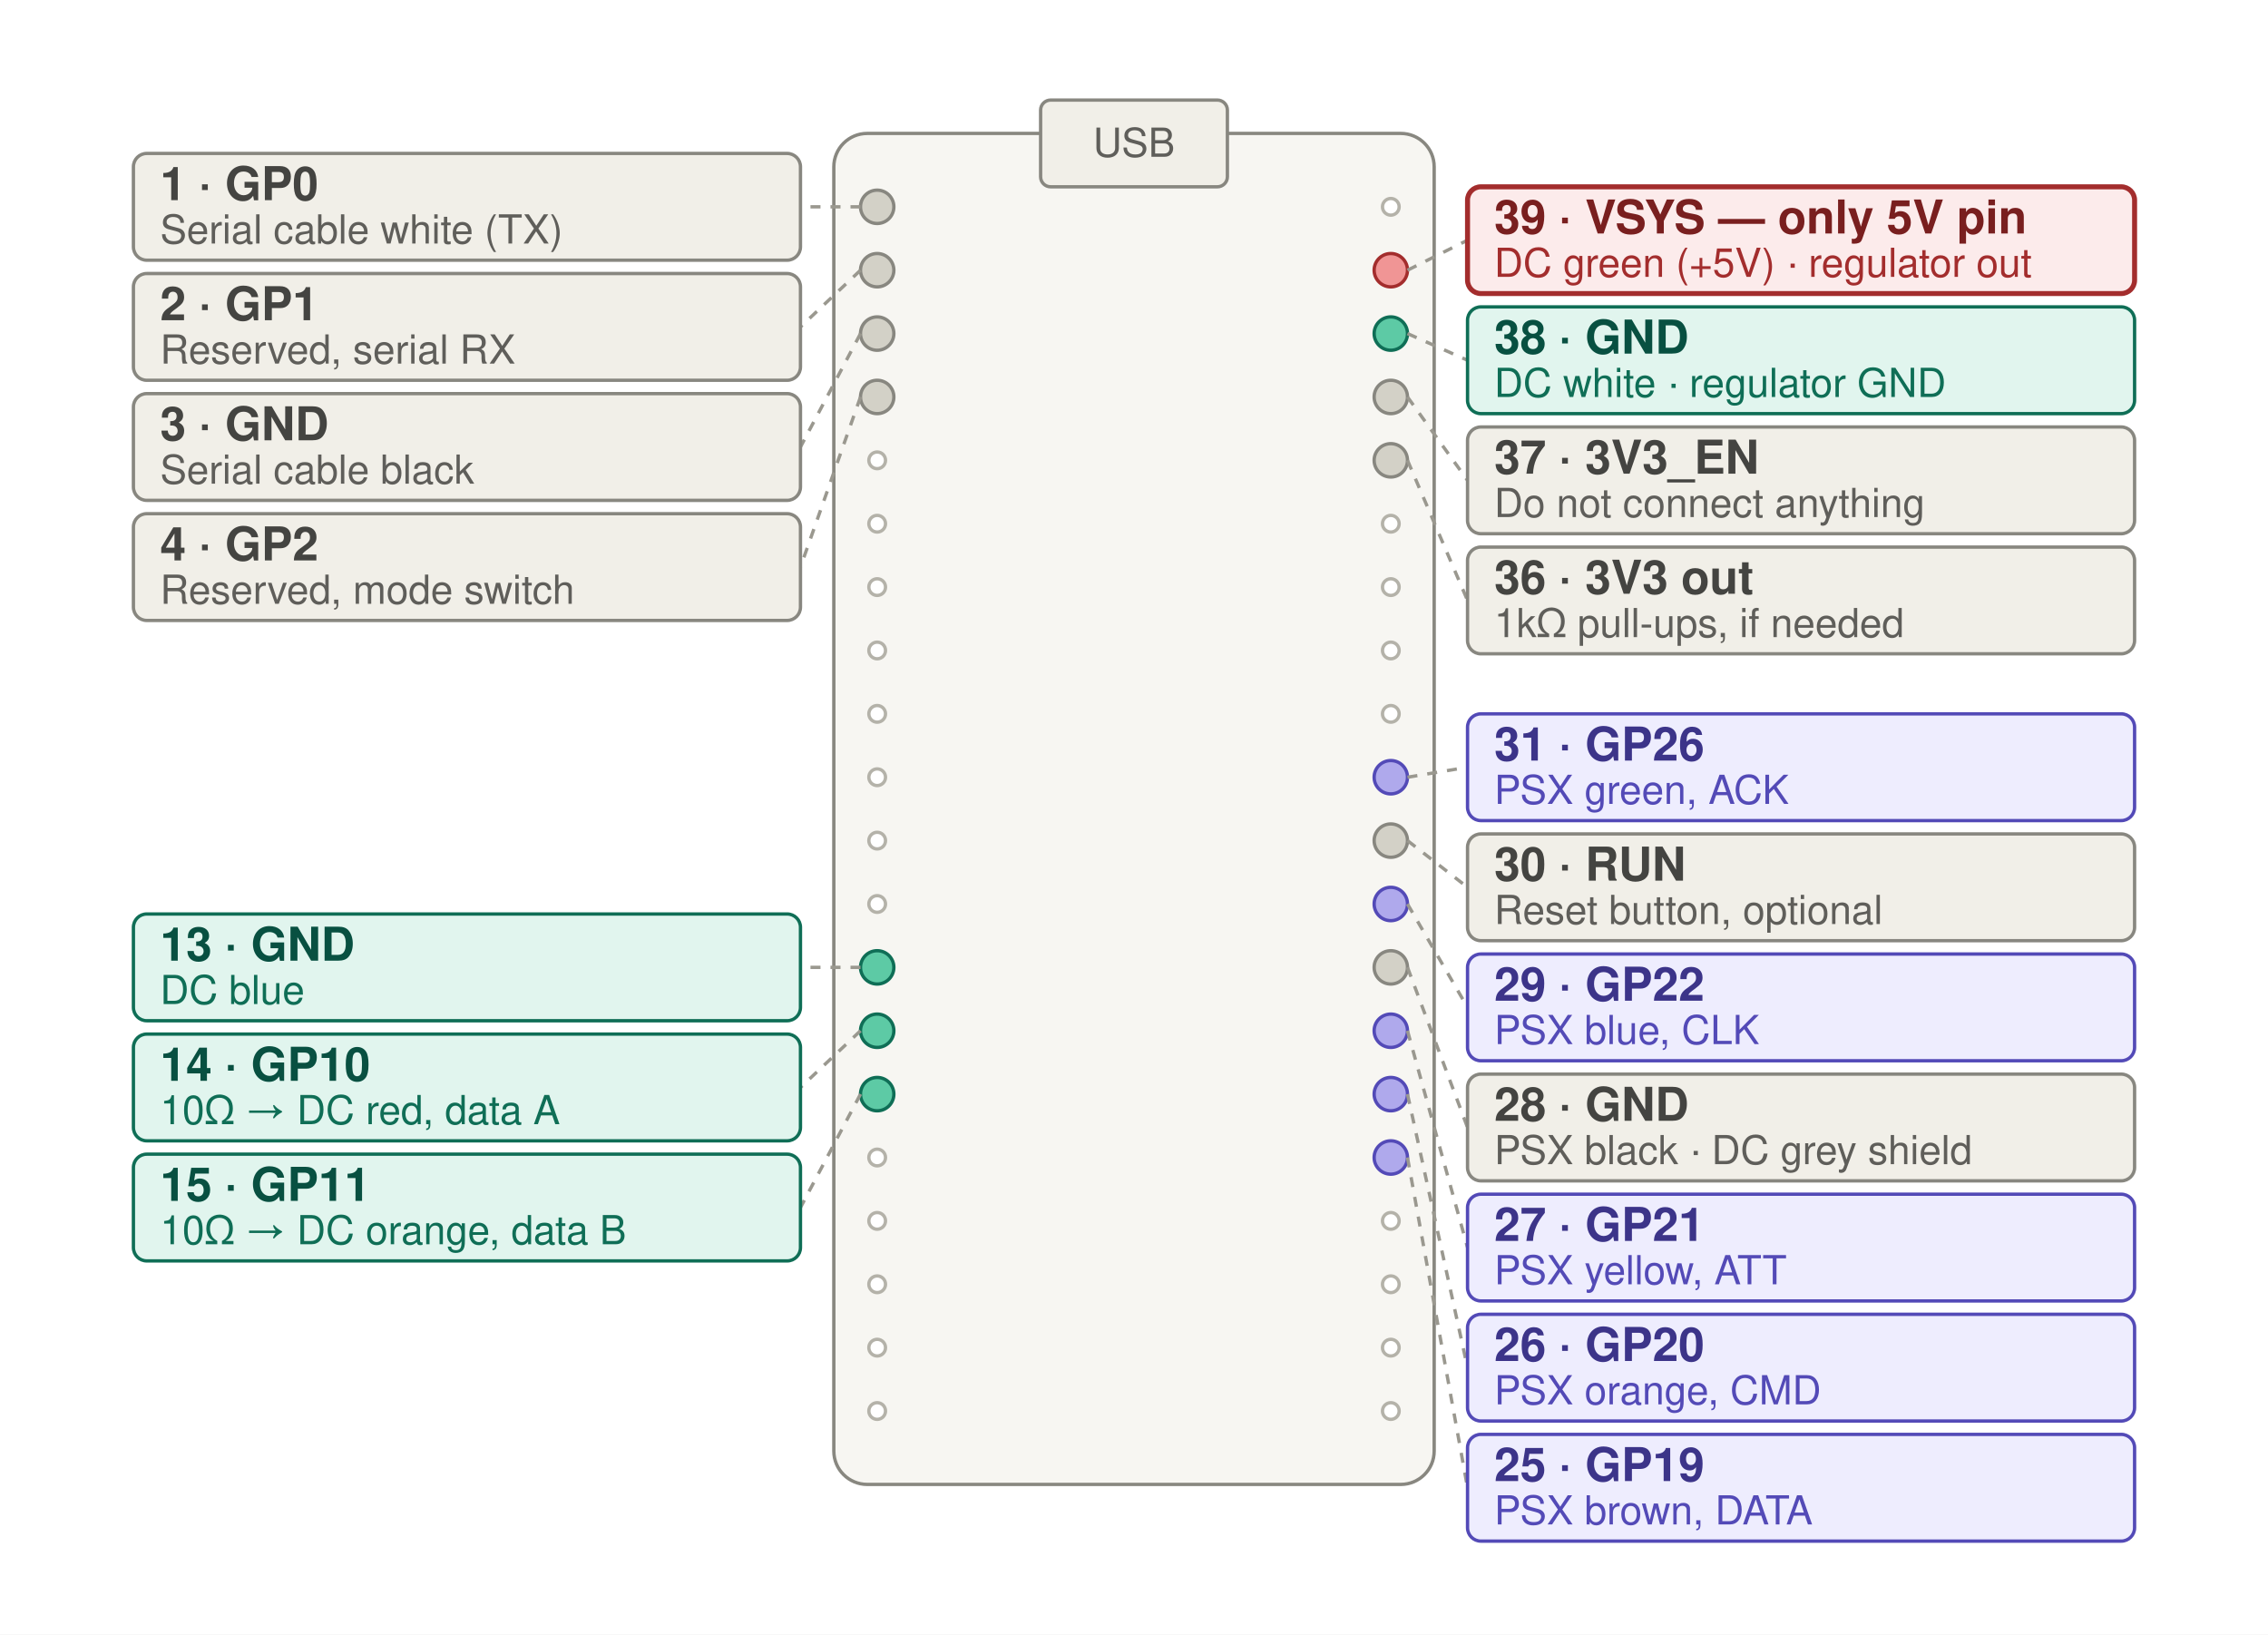
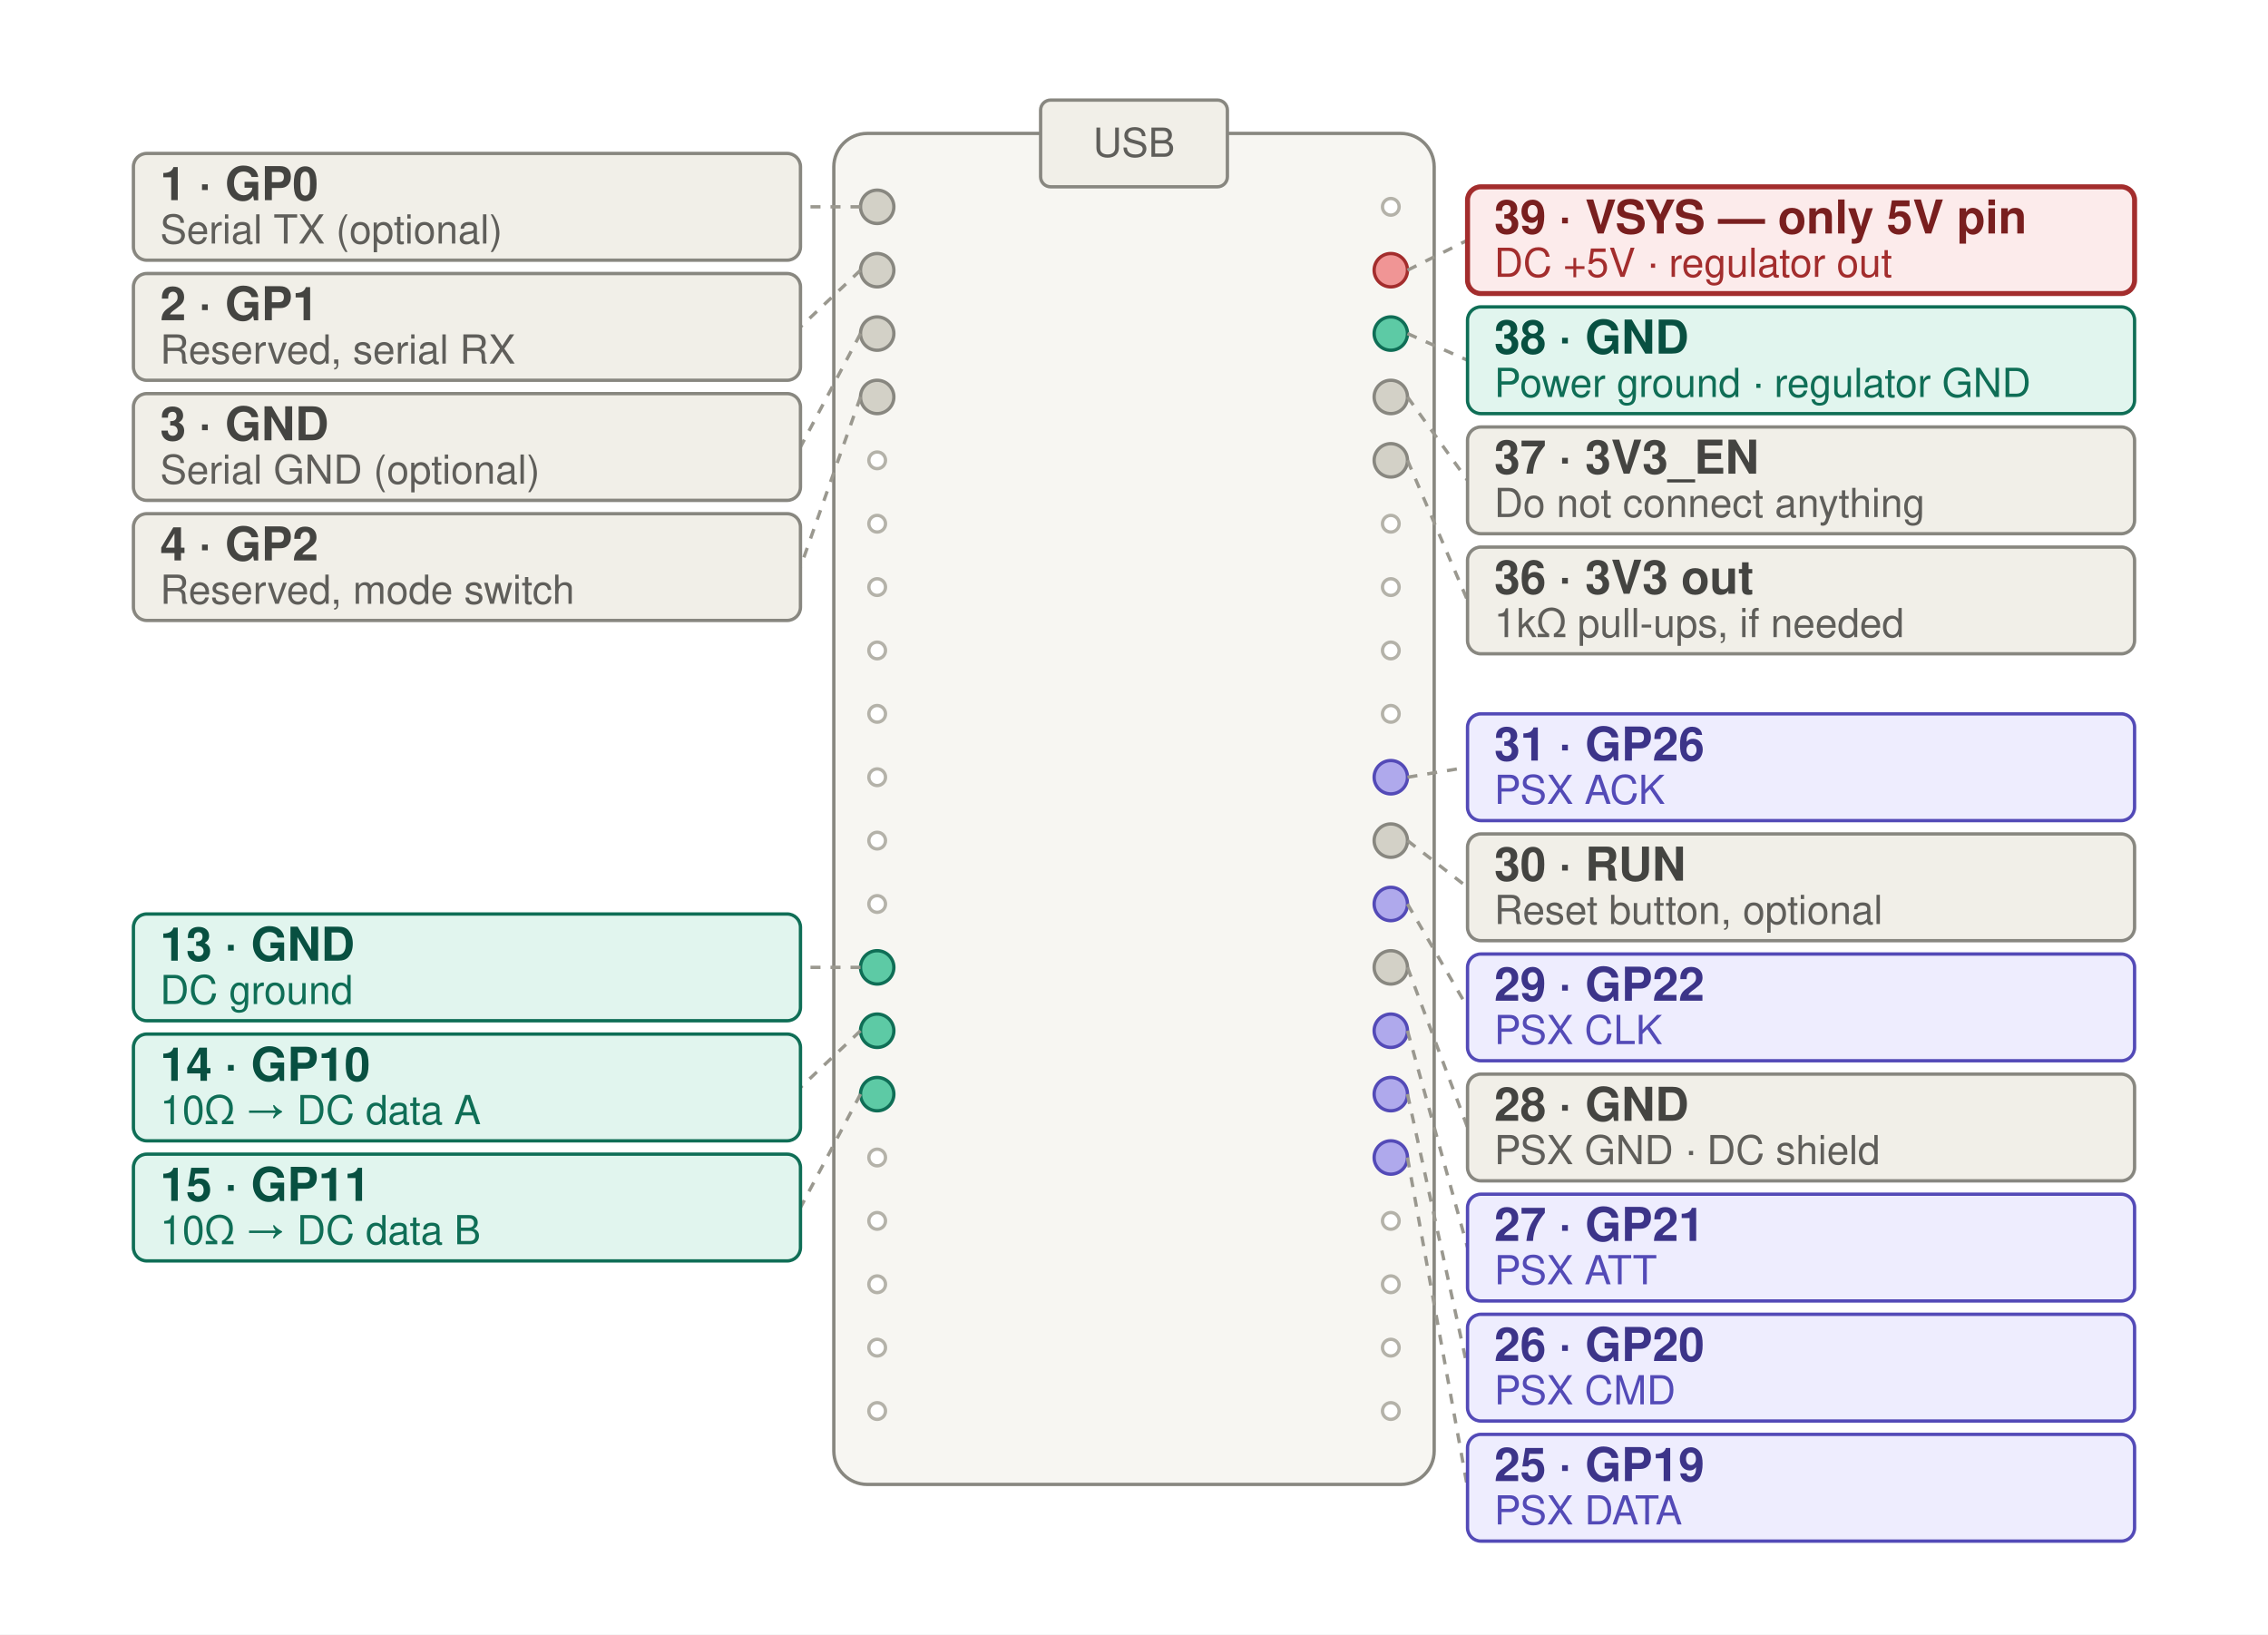
<svg xmlns="http://www.w3.org/2000/svg" width="680" height="490" viewBox="0 0 680 490" role="img">
  <style>
text { font-family: "Segoe UI", "Helvetica Neue", Helvetica, Arial, sans-serif; }
.th { font-size: 14px; font-weight: 600; }
.ts { font-size: 12px; font-weight: 400; }
.leader { stroke: #9a988f; stroke-width: 1; stroke-dasharray: 3 3; fill: none; }
.gray  rect { fill: #F1EFE8; stroke: #888780; stroke-width: 1; }
.gray  .th  { fill: #444441; } .gray  .ts { fill: #5F5E5A; }
.teal  rect { fill: #E1F5EE; stroke: #0F6E56; stroke-width: 1; }
.teal  .th  { fill: #085041; } .teal  .ts { fill: #0F6E56; }
.purple rect { fill: #EEEDFE; stroke: #534AB7; stroke-width: 1; }
.purple .th { fill: #3C3489; } .purple .ts { fill: #534AB7; }
.red   rect { fill: #FCEBEB; stroke: #A32D2D; stroke-width: 1.5; }
.red   .th  { fill: #791F1F; } .red   .ts { fill: #A32D2D; }
.pin-gray   { fill: #D3D1C7; stroke: #888780; stroke-width: 1; }
.pin-teal   { fill: #5DCAA5; stroke: #0F6E56; stroke-width: 1; }
.pin-purple { fill: #AFA9EC; stroke: #534AB7; stroke-width: 1; }
.pin-red    { fill: #F09595; stroke: #A32D2D; stroke-width: 1; }
.pin-unused { fill: #ffffff; stroke: #B4B2A9; stroke-width: 1; }
</style>
  <rect x="0" y="0" width="680" height="490" fill="#ffffff" />
  <rect x="250" y="40" width="180" height="405" rx="10" fill="#F7F6F2" stroke="#888780" stroke-width="1" />
  <g class="gray">
    <rect x="312" y="30" width="56" height="26" rx="3" />
    <text class="ts" x="340" y="47" text-anchor="middle">USB</text>
  </g>
  <g class="pin-unused">
    <circle cx="263" cy="138" r="2.5" />
    <circle cx="263" cy="157" r="2.5" />
    <circle cx="263" cy="176" r="2.5" />
    <circle cx="263" cy="195" r="2.5" />
    <circle cx="263" cy="214" r="2.5" />
    <circle cx="263" cy="233" r="2.5" />
    <circle cx="263" cy="252" r="2.5" />
    <circle cx="263" cy="271" r="2.5" />
    <circle cx="263" cy="347" r="2.5" />
    <circle cx="263" cy="366" r="2.5" />
    <circle cx="263" cy="385" r="2.5" />
    <circle cx="263" cy="404" r="2.5" />
    <circle cx="263" cy="423" r="2.5" />
    <circle cx="417" cy="62" r="2.5" />
    <circle cx="417" cy="157" r="2.5" />
    <circle cx="417" cy="176" r="2.5" />
    <circle cx="417" cy="195" r="2.5" />
    <circle cx="417" cy="214" r="2.5" />
    <circle cx="417" cy="366" r="2.5" />
    <circle cx="417" cy="385" r="2.5" />
    <circle cx="417" cy="404" r="2.5" />
    <circle cx="417" cy="423" r="2.5" />
  </g>
  <g class="pin-gray">
    <circle cx="263" cy="62" r="5" />
    <circle cx="263" cy="81" r="5" />
    <circle cx="263" cy="100" r="5" />
    <circle cx="263" cy="119" r="5" />
    <circle cx="417" cy="119" r="5" />
    <circle cx="417" cy="138" r="5" />
    <circle cx="417" cy="252" r="5" />
    <circle cx="417" cy="290" r="5" />
  </g>
  <g class="pin-teal">
    <circle cx="263" cy="290" r="5" />
    <circle cx="263" cy="309" r="5" />
    <circle cx="263" cy="328" r="5" />
    <circle cx="417" cy="100" r="5" />
  </g>
  <g class="pin-red">
    <circle cx="417" cy="81" r="5" />
  </g>
  <g class="pin-purple">
    <circle cx="417" cy="233" r="5" />
    <circle cx="417" cy="271" r="5" />
    <circle cx="417" cy="309" r="5" />
    <circle cx="417" cy="328" r="5" />
    <circle cx="417" cy="347" r="5" />
  </g>
  <g class="leader">
    <line x1="258" y1="62" x2="240" y2="62" />
    <line x1="258" y1="81" x2="240" y2="98" />
    <line x1="258" y1="100" x2="240" y2="134" />
    <line x1="258" y1="119" x2="240" y2="170" />
    <line x1="258" y1="290" x2="240" y2="290" />
    <line x1="258" y1="309" x2="240" y2="326" />
    <line x1="258" y1="328" x2="240" y2="362" />
    <line x1="422" y1="81" x2="440" y2="72" />
    <line x1="422" y1="100" x2="440" y2="108" />
    <line x1="422" y1="119" x2="440" y2="144" />
    <line x1="422" y1="138" x2="440" y2="180" />
    <line x1="422" y1="233" x2="440" y2="230" />
    <line x1="422" y1="252" x2="440" y2="266" />
    <line x1="422" y1="271" x2="440" y2="302" />
    <line x1="422" y1="290" x2="440" y2="338" />
    <line x1="422" y1="309" x2="440" y2="374" />
    <line x1="422" y1="328" x2="440" y2="410" />
    <line x1="422" y1="347" x2="440" y2="446" />
  </g>
  <g class="gray">
    <rect x="40" y="46" width="200" height="32" rx="4" />
    <text class="th" x="48" y="60">1 · GP0</text>
-     <text class="ts" x="48" y="73">Serial cable white (TX)</text>
+     <text class="ts" x="48" y="73">Serial TX (optional)</text>
  </g>
  <g class="gray">
    <rect x="40" y="82" width="200" height="32" rx="4" />
    <text class="th" x="48" y="96">2 · GP1</text>
    <text class="ts" x="48" y="109">Reserved, serial RX</text>
  </g>
  <g class="gray">
    <rect x="40" y="118" width="200" height="32" rx="4" />
    <text class="th" x="48" y="132">3 · GND</text>
-     <text class="ts" x="48" y="145">Serial cable black</text>
+     <text class="ts" x="48" y="145">Serial GND (optional)</text>
  </g>
  <g class="gray">
    <rect x="40" y="154" width="200" height="32" rx="4" />
    <text class="th" x="48" y="168">4 · GP2</text>
    <text class="ts" x="48" y="181">Reserved, mode switch</text>
  </g>
  <g class="teal">
    <rect x="40" y="274" width="200" height="32" rx="4" />
    <text class="th" x="48" y="288">13 · GND</text>
-     <text class="ts" x="48" y="301">DC blue</text>
+     <text class="ts" x="48" y="301">DC ground</text>
  </g>
  <g class="teal">
    <rect x="40" y="310" width="200" height="32" rx="4" />
    <text class="th" x="48" y="324">14 · GP10</text>
-     <text class="ts" x="48" y="337">10Ω → DC red, data A</text>
+     <text class="ts" x="48" y="337">10Ω → DC data A</text>
  </g>
  <g class="teal">
    <rect x="40" y="346" width="200" height="32" rx="4" />
    <text class="th" x="48" y="360">15 · GP11</text>
-     <text class="ts" x="48" y="373">10Ω → DC orange, data B</text>
+     <text class="ts" x="48" y="373">10Ω → DC data B</text>
  </g>
  <g class="red">
    <rect x="440" y="56" width="200" height="32" rx="4" />
    <text class="th" x="448" y="70">39 · VSYS — only 5V pin</text>
-     <text class="ts" x="448" y="83">DC green (+5V) · regulator out</text>
+     <text class="ts" x="448" y="83">DC +5V · regulator out</text>
  </g>
  <g class="teal">
    <rect x="440" y="92" width="200" height="32" rx="4" />
    <text class="th" x="448" y="106">38 · GND</text>
-     <text class="ts" x="448" y="119">DC white · regulator GND</text>
+     <text class="ts" x="448" y="119">Power ground · regulator GND</text>
  </g>
  <g class="gray">
    <rect x="440" y="128" width="200" height="32" rx="4" />
    <text class="th" x="448" y="142">37 · 3V3_EN</text>
    <text class="ts" x="448" y="155">Do not connect anything</text>
  </g>
  <g class="gray">
    <rect x="440" y="164" width="200" height="32" rx="4" />
    <text class="th" x="448" y="178">36 · 3V3 out</text>
    <text class="ts" x="448" y="191">1kΩ pull-ups, if needed</text>
  </g>
  <g class="purple">
    <rect x="440" y="214" width="200" height="32" rx="4" />
    <text class="th" x="448" y="228">31 · GP26</text>
-     <text class="ts" x="448" y="241">PSX green, ACK</text>
+     <text class="ts" x="448" y="241">PSX ACK</text>
  </g>
  <g class="gray">
    <rect x="440" y="250" width="200" height="32" rx="4" />
    <text class="th" x="448" y="264">30 · RUN</text>
    <text class="ts" x="448" y="277">Reset button, optional</text>
  </g>
  <g class="purple">
    <rect x="440" y="286" width="200" height="32" rx="4" />
    <text class="th" x="448" y="300">29 · GP22</text>
-     <text class="ts" x="448" y="313">PSX blue, CLK</text>
+     <text class="ts" x="448" y="313">PSX CLK</text>
  </g>
  <g class="gray">
    <rect x="440" y="322" width="200" height="32" rx="4" />
    <text class="th" x="448" y="336">28 · GND</text>
-     <text class="ts" x="448" y="349">PSX black · DC grey shield</text>
+     <text class="ts" x="448" y="349">PSX GND · DC shield</text>
  </g>
  <g class="purple">
    <rect x="440" y="358" width="200" height="32" rx="4" />
    <text class="th" x="448" y="372">27 · GP21</text>
-     <text class="ts" x="448" y="385">PSX yellow, ATT</text>
+     <text class="ts" x="448" y="385">PSX ATT</text>
  </g>
  <g class="purple">
    <rect x="440" y="394" width="200" height="32" rx="4" />
    <text class="th" x="448" y="408">26 · GP20</text>
-     <text class="ts" x="448" y="421">PSX orange, CMD</text>
+     <text class="ts" x="448" y="421">PSX CMD</text>
  </g>
  <g class="purple">
    <rect x="440" y="430" width="200" height="32" rx="4" />
    <text class="th" x="448" y="444">25 · GP19</text>
-     <text class="ts" x="448" y="457">PSX brown, DATA</text>
+     <text class="ts" x="448" y="457">PSX DATA</text>
  </g>
</svg>
